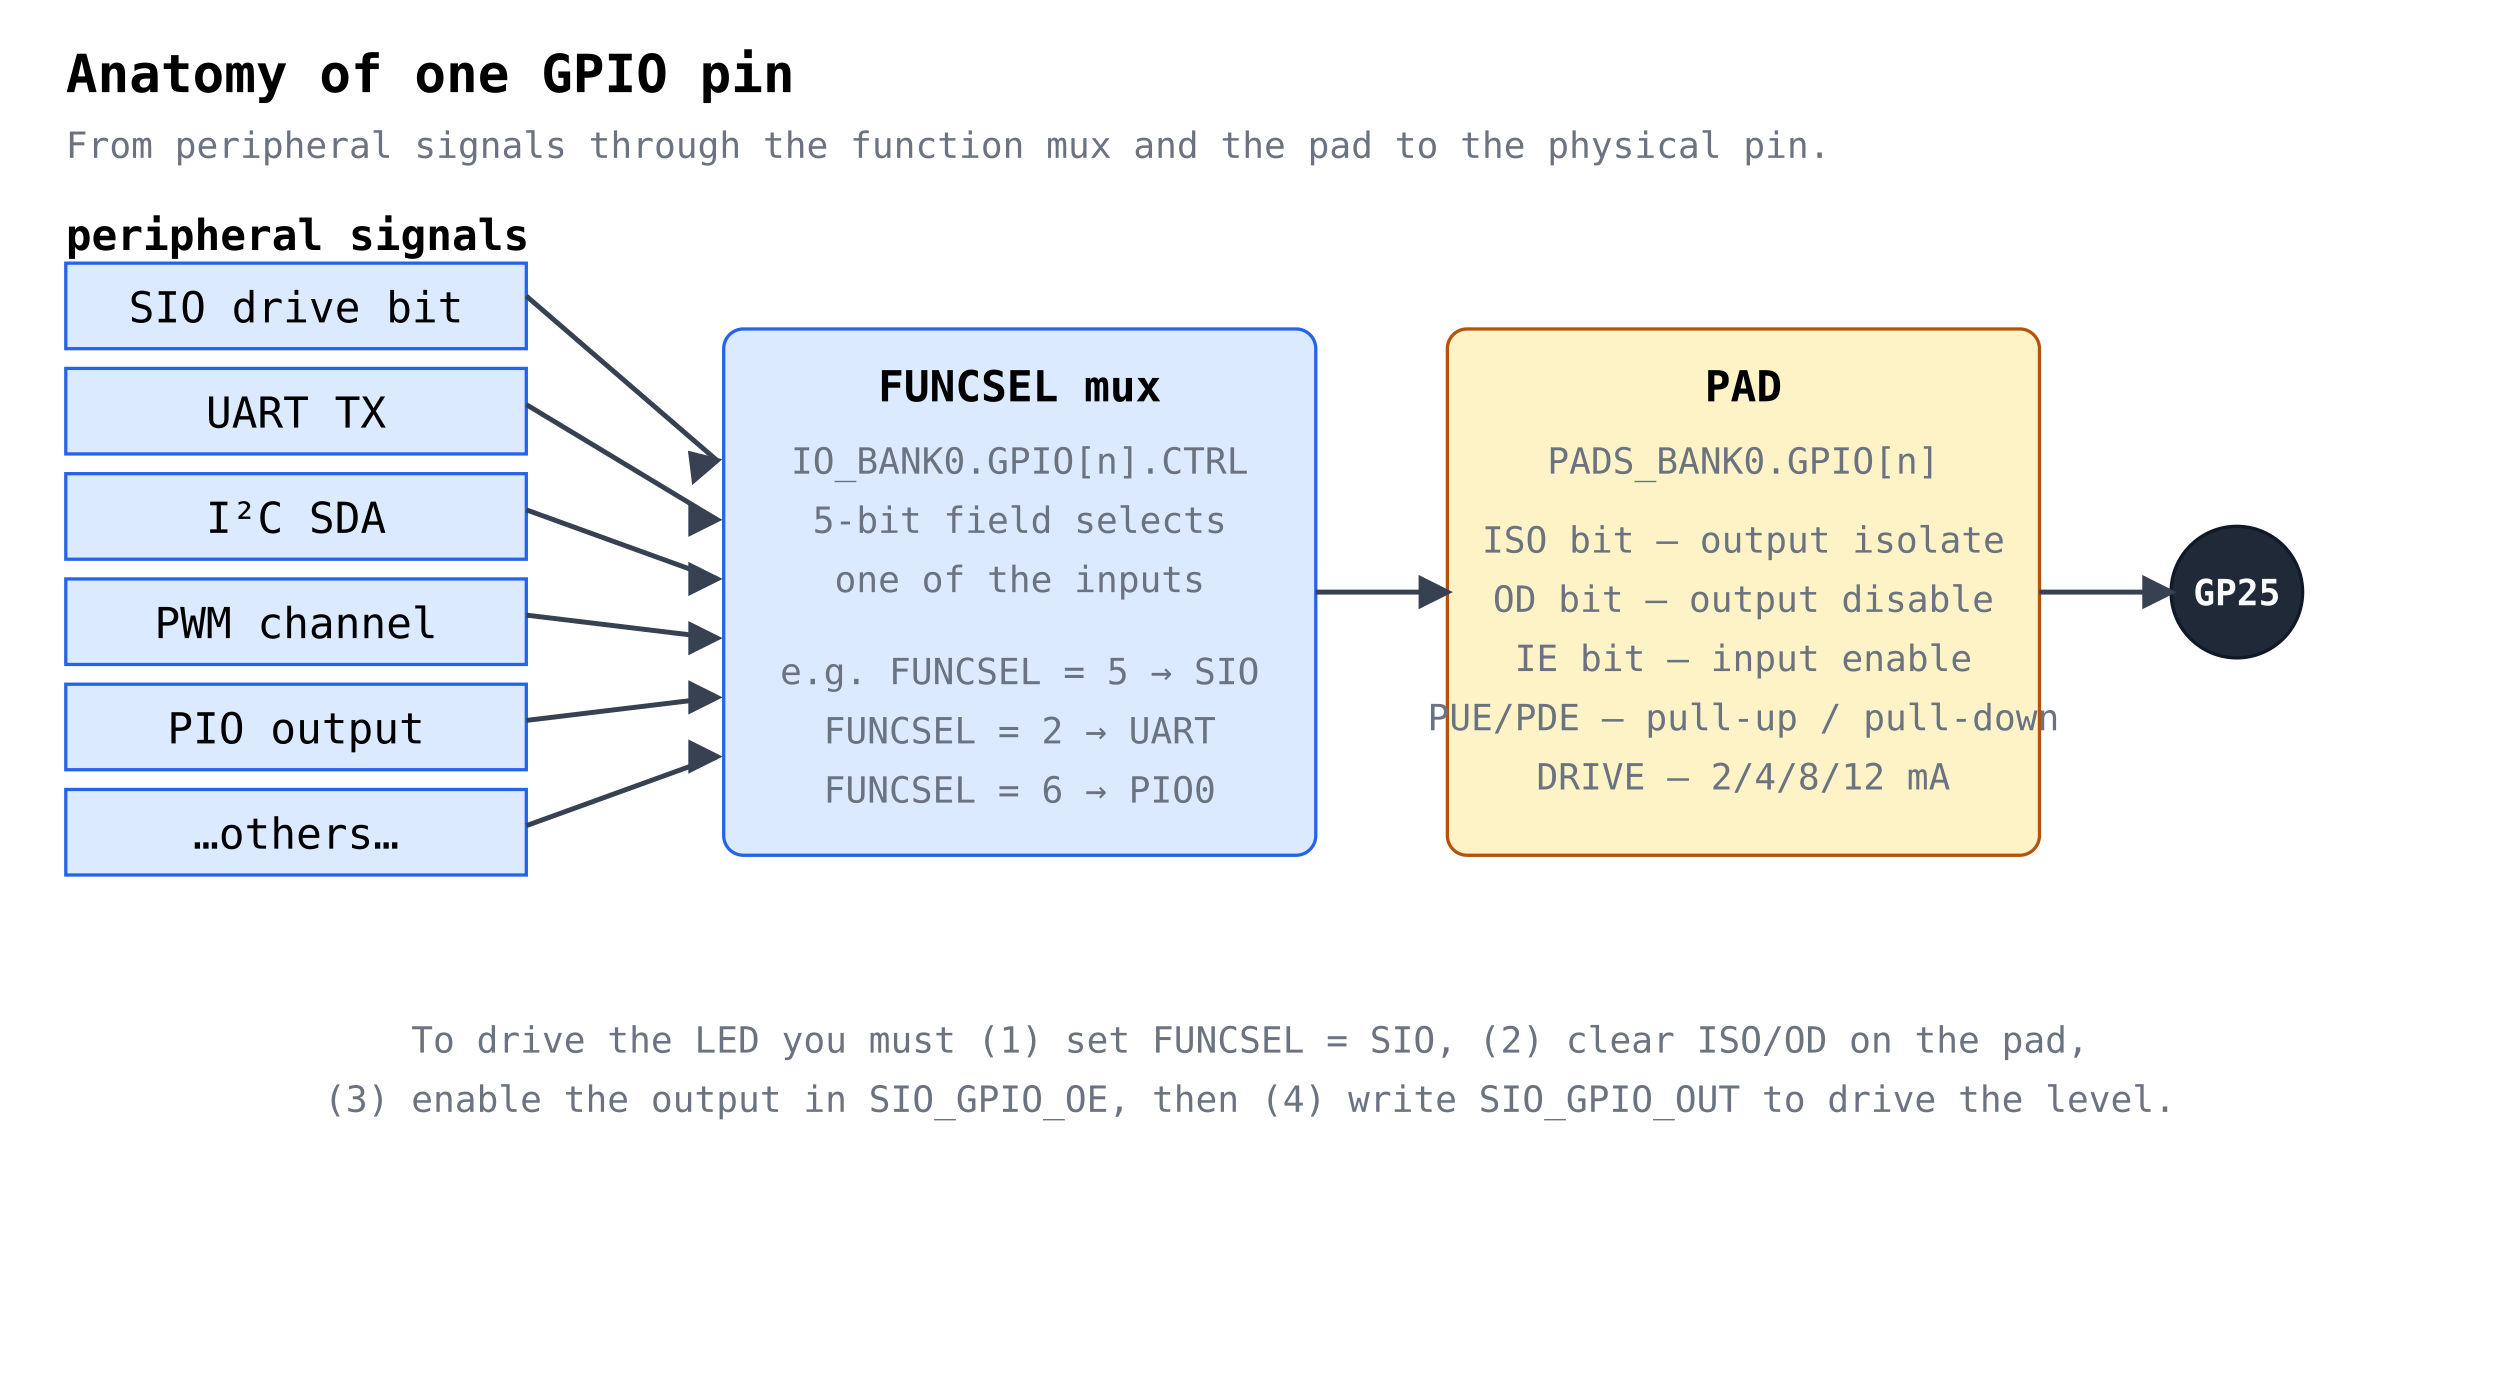
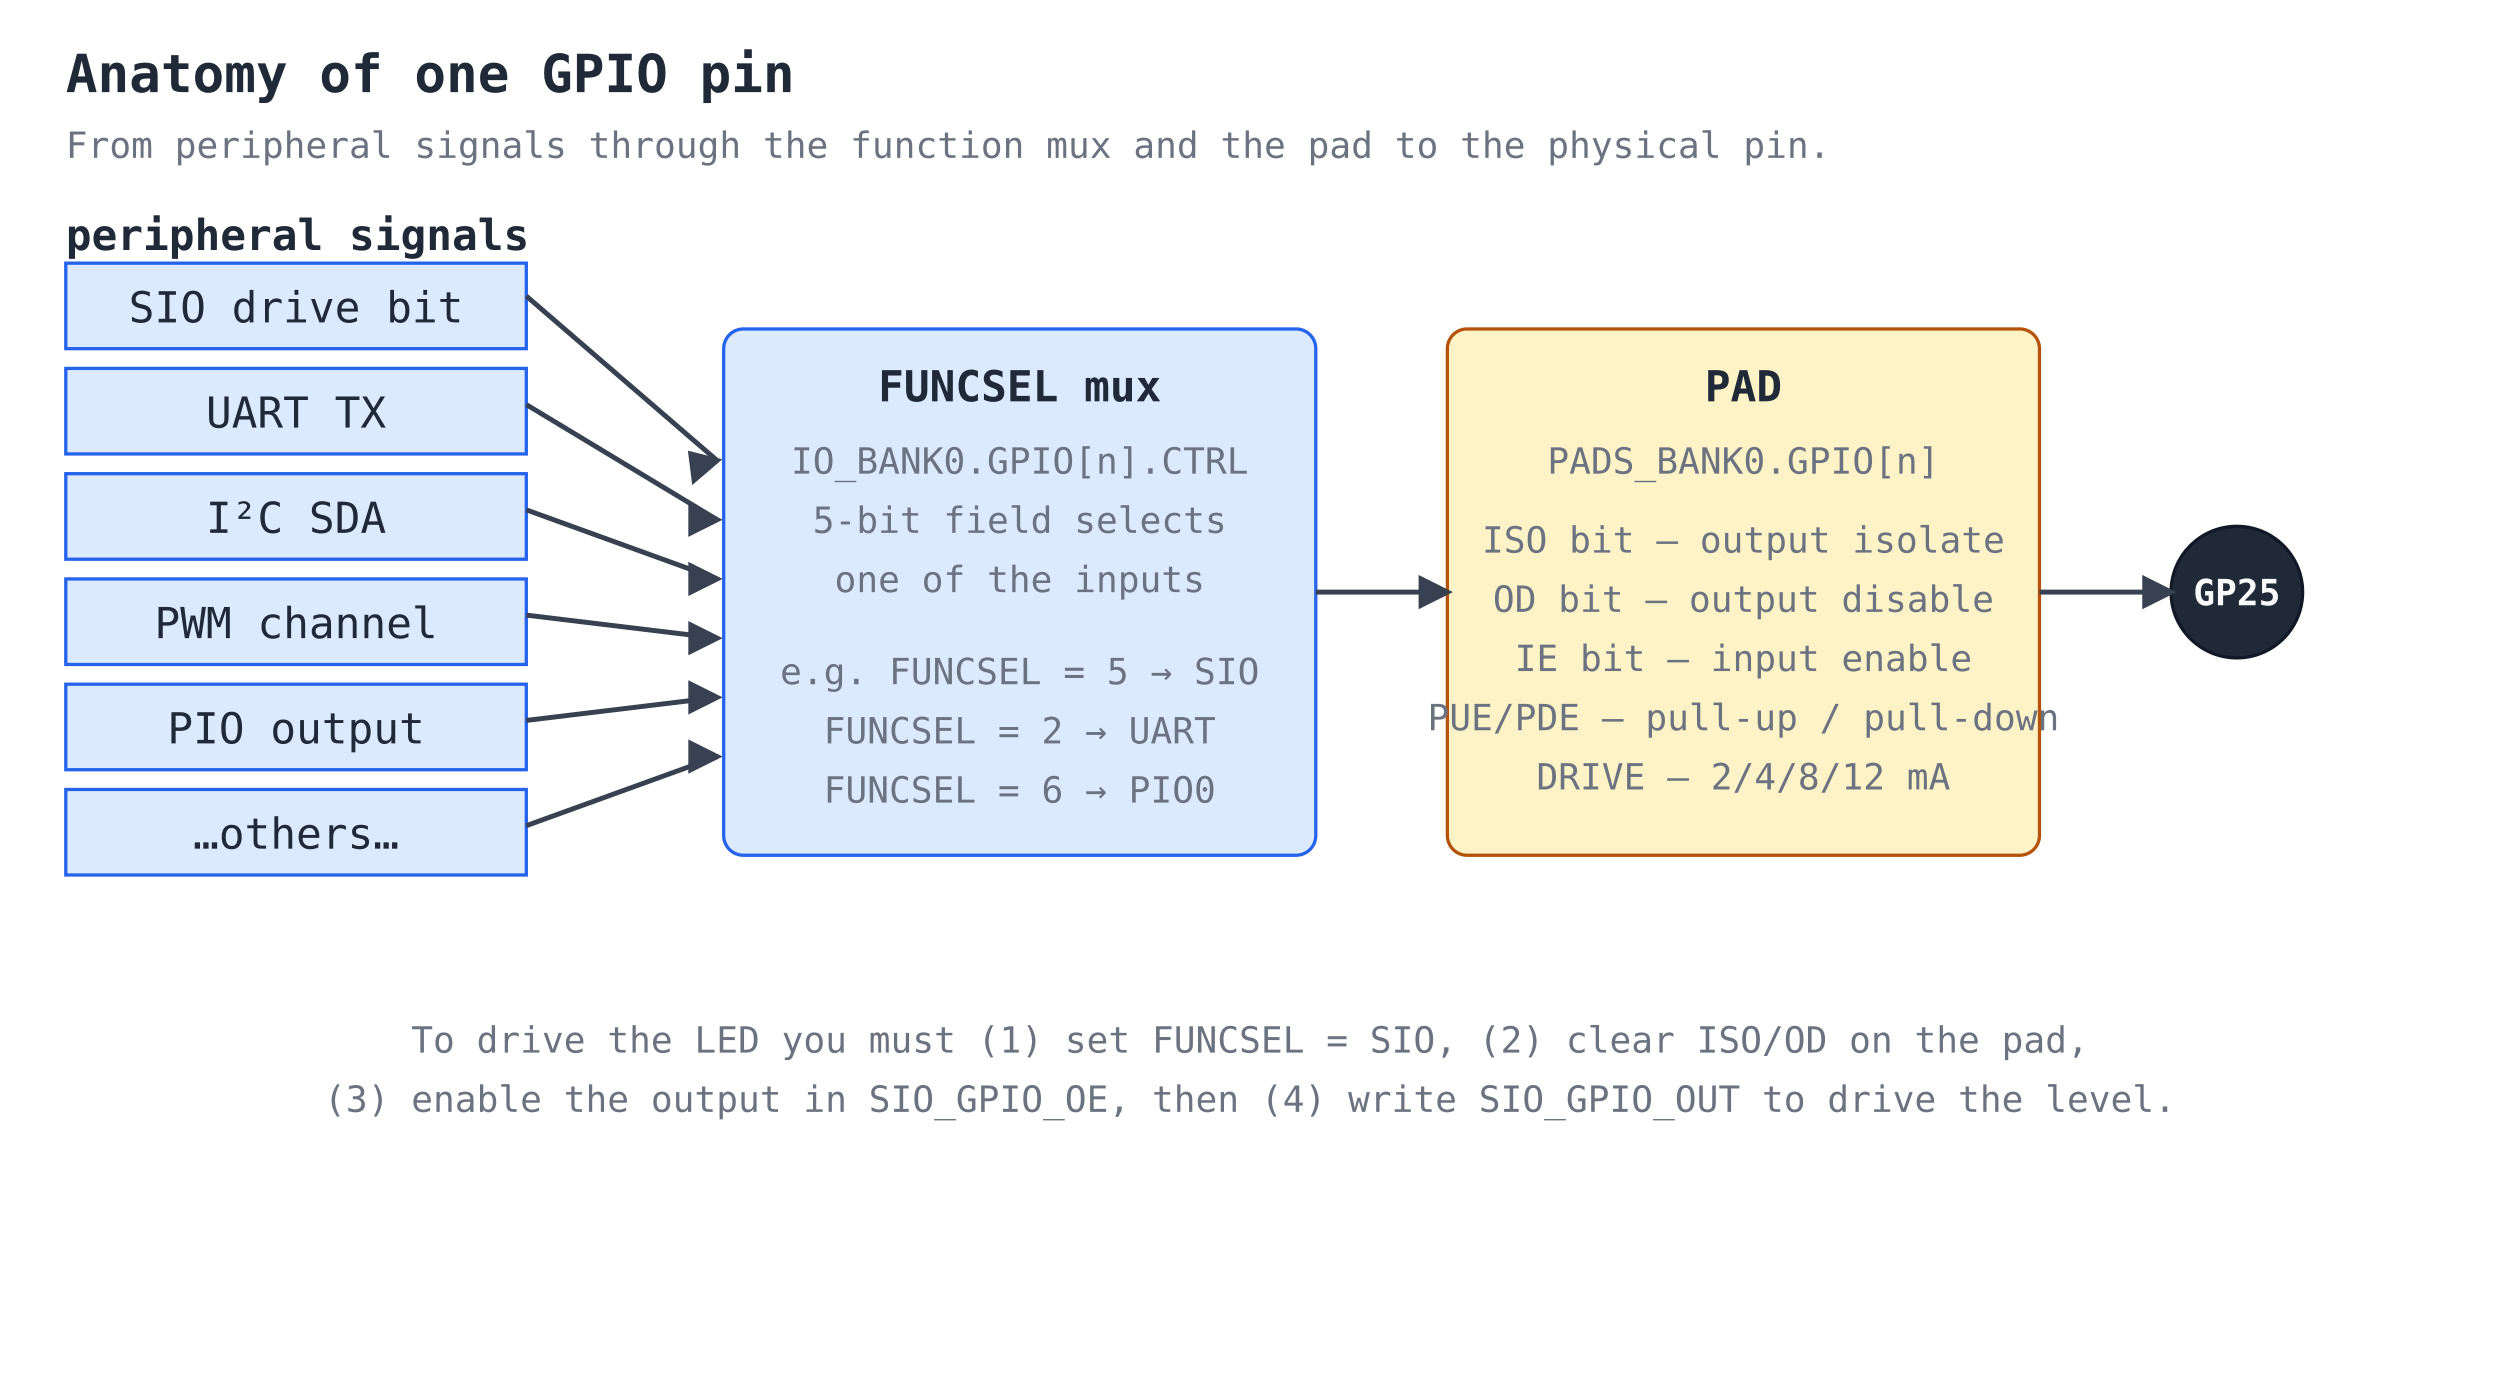
<svg xmlns="http://www.w3.org/2000/svg" viewBox="0 0 760 420" font-family="ui-monospace, Menlo, Monaco, monospace" font-size="13">
  <style>
-     .title  { font-size: 16px; font-weight: bold; }
+     /* Light theme defaults: text falls back to near-black. */
+     text { fill: #1f2937; }
+ 
+ .title  { font-size: 16px; font-weight: bold; }
    .note   { font-size: 11px; fill: #6b7280; }
    .label  { font-weight: bold; }
    .mux    { fill: #dbeafe; stroke: #2563eb; }
    .pad    { fill: #fef3c7; stroke: #b45309; }
    .sio    { fill: #ede9fe; stroke: #7c3aed; }
    .pin    { fill: #1f2937; stroke: #111827; }
    .pin-l  { fill: #f9fafb; font-weight: bold; font-size: 11px; }
    .arrow  { stroke: #374151; stroke-width: 1.5; fill: none; }
+ 
+     @media (prefers-color-scheme: dark) {
+       text { fill: #e5e7eb; }
+       .note { fill: #9ca3af; }
+       .mux { fill: #1e3a8a; }
+       .pad { fill: #78350f; }
+       .sio { fill: #4c1d95; }
+       .pin { fill: #e5e7eb; }
+       .pin-l { fill: #161b22; }
+     }
  </style>
  <text x="20" y="28" class="title">Anatomy of one GPIO pin</text>
  <text x="20" y="48" class="note">From peripheral signals through the function mux and the pad to the physical pin.</text>
  <g transform="translate(20,80)">
    <text x="0" y="-4" class="label">peripheral signals</text>
    <rect x="0" y="0" width="140" height="26" class="mux" />
    <text x="70" y="18" text-anchor="middle">SIO drive bit</text>
    <rect x="0" y="32" width="140" height="26" class="mux" />
    <text x="70" y="50" text-anchor="middle">UART TX</text>
    <rect x="0" y="64" width="140" height="26" class="mux" />
    <text x="70" y="82" text-anchor="middle">I²C SDA</text>
    <rect x="0" y="96" width="140" height="26" class="mux" />
    <text x="70" y="114" text-anchor="middle">PWM channel</text>
    <rect x="0" y="128" width="140" height="26" class="mux" />
    <text x="70" y="146" text-anchor="middle">PIO output</text>
    <rect x="0" y="160" width="140" height="26" class="mux" />
    <text x="70" y="178" text-anchor="middle">…others…</text>
  </g>
  <g transform="translate(220,100)">
    <rect x="0" y="0" width="180" height="160" class="mux" rx="6" />
    <text x="90" y="22" text-anchor="middle" class="label">FUNCSEL mux</text>
    <text x="90" y="44" text-anchor="middle" class="note">IO_BANK0.GPIO[n].CTRL</text>
    <text x="90" y="62" text-anchor="middle" class="note">5-bit field selects</text>
    <text x="90" y="80" text-anchor="middle" class="note">one of the inputs</text>
    <text x="90" y="108" text-anchor="middle" class="note">e.g. FUNCSEL = 5 → SIO</text>
    <text x="90" y="126" text-anchor="middle" class="note">FUNCSEL = 2 → UART</text>
    <text x="90" y="144" text-anchor="middle" class="note">FUNCSEL = 6 → PIO0</text>
  </g>
  <g transform="translate(440,100)">
    <rect x="0" y="0" width="180" height="160" class="pad" rx="6" />
    <text x="90" y="22" text-anchor="middle" class="label">PAD</text>
    <text x="90" y="44" text-anchor="middle" class="note">PADS_BANK0.GPIO[n]</text>
    <text x="90" y="68" text-anchor="middle" class="note">ISO bit — output isolate</text>
    <text x="90" y="86" text-anchor="middle" class="note">OD  bit — output disable</text>
    <text x="90" y="104" text-anchor="middle" class="note">IE  bit — input enable</text>
    <text x="90" y="122" text-anchor="middle" class="note">PUE/PDE — pull-up / pull-down</text>
    <text x="90" y="140" text-anchor="middle" class="note">DRIVE — 2/4/8/12 mA</text>
  </g>
  <g transform="translate(660,160)">
    <circle cx="20" cy="20" r="20" class="pin" />
    <text x="20" y="24" text-anchor="middle" class="pin-l">GP25</text>
  </g>
  <g class="arrow">
    <path d="M160,90 L218,140" />
    <path d="M160,123 L218,158" />
    <path d="M160,155 L218,176" />
    <path d="M160,187 L218,194" />
    <path d="M160,219 L218,212" />
    <path d="M160,251 L218,230" />
    <path d="M400,180 L440,180" />
    <path d="M620,180 L660,180" />
    <polygon points="218,140 210,138 211,146" fill="#374151" />
    <polygon points="218,158 210,154 210,162" fill="#374151" />
    <polygon points="218,176 210,172 210,180" fill="#374151" />
    <polygon points="218,194 210,190 210,198" fill="#374151" />
    <polygon points="218,212 210,208 210,216" fill="#374151" />
    <polygon points="218,230 210,226 210,234" fill="#374151" />
    <polygon points="440,180 432,176 432,184" fill="#374151" />
    <polygon points="660,180 652,176 652,184" fill="#374151" />
  </g>
  <text x="380" y="320" text-anchor="middle" class="note">To drive the LED you must (1) set FUNCSEL = SIO, (2) clear ISO/OD on the pad,</text>
  <text x="380" y="338" text-anchor="middle" class="note">(3) enable the output in SIO_GPIO_OE, then (4) write SIO_GPIO_OUT to drive the level.</text>
</svg>
